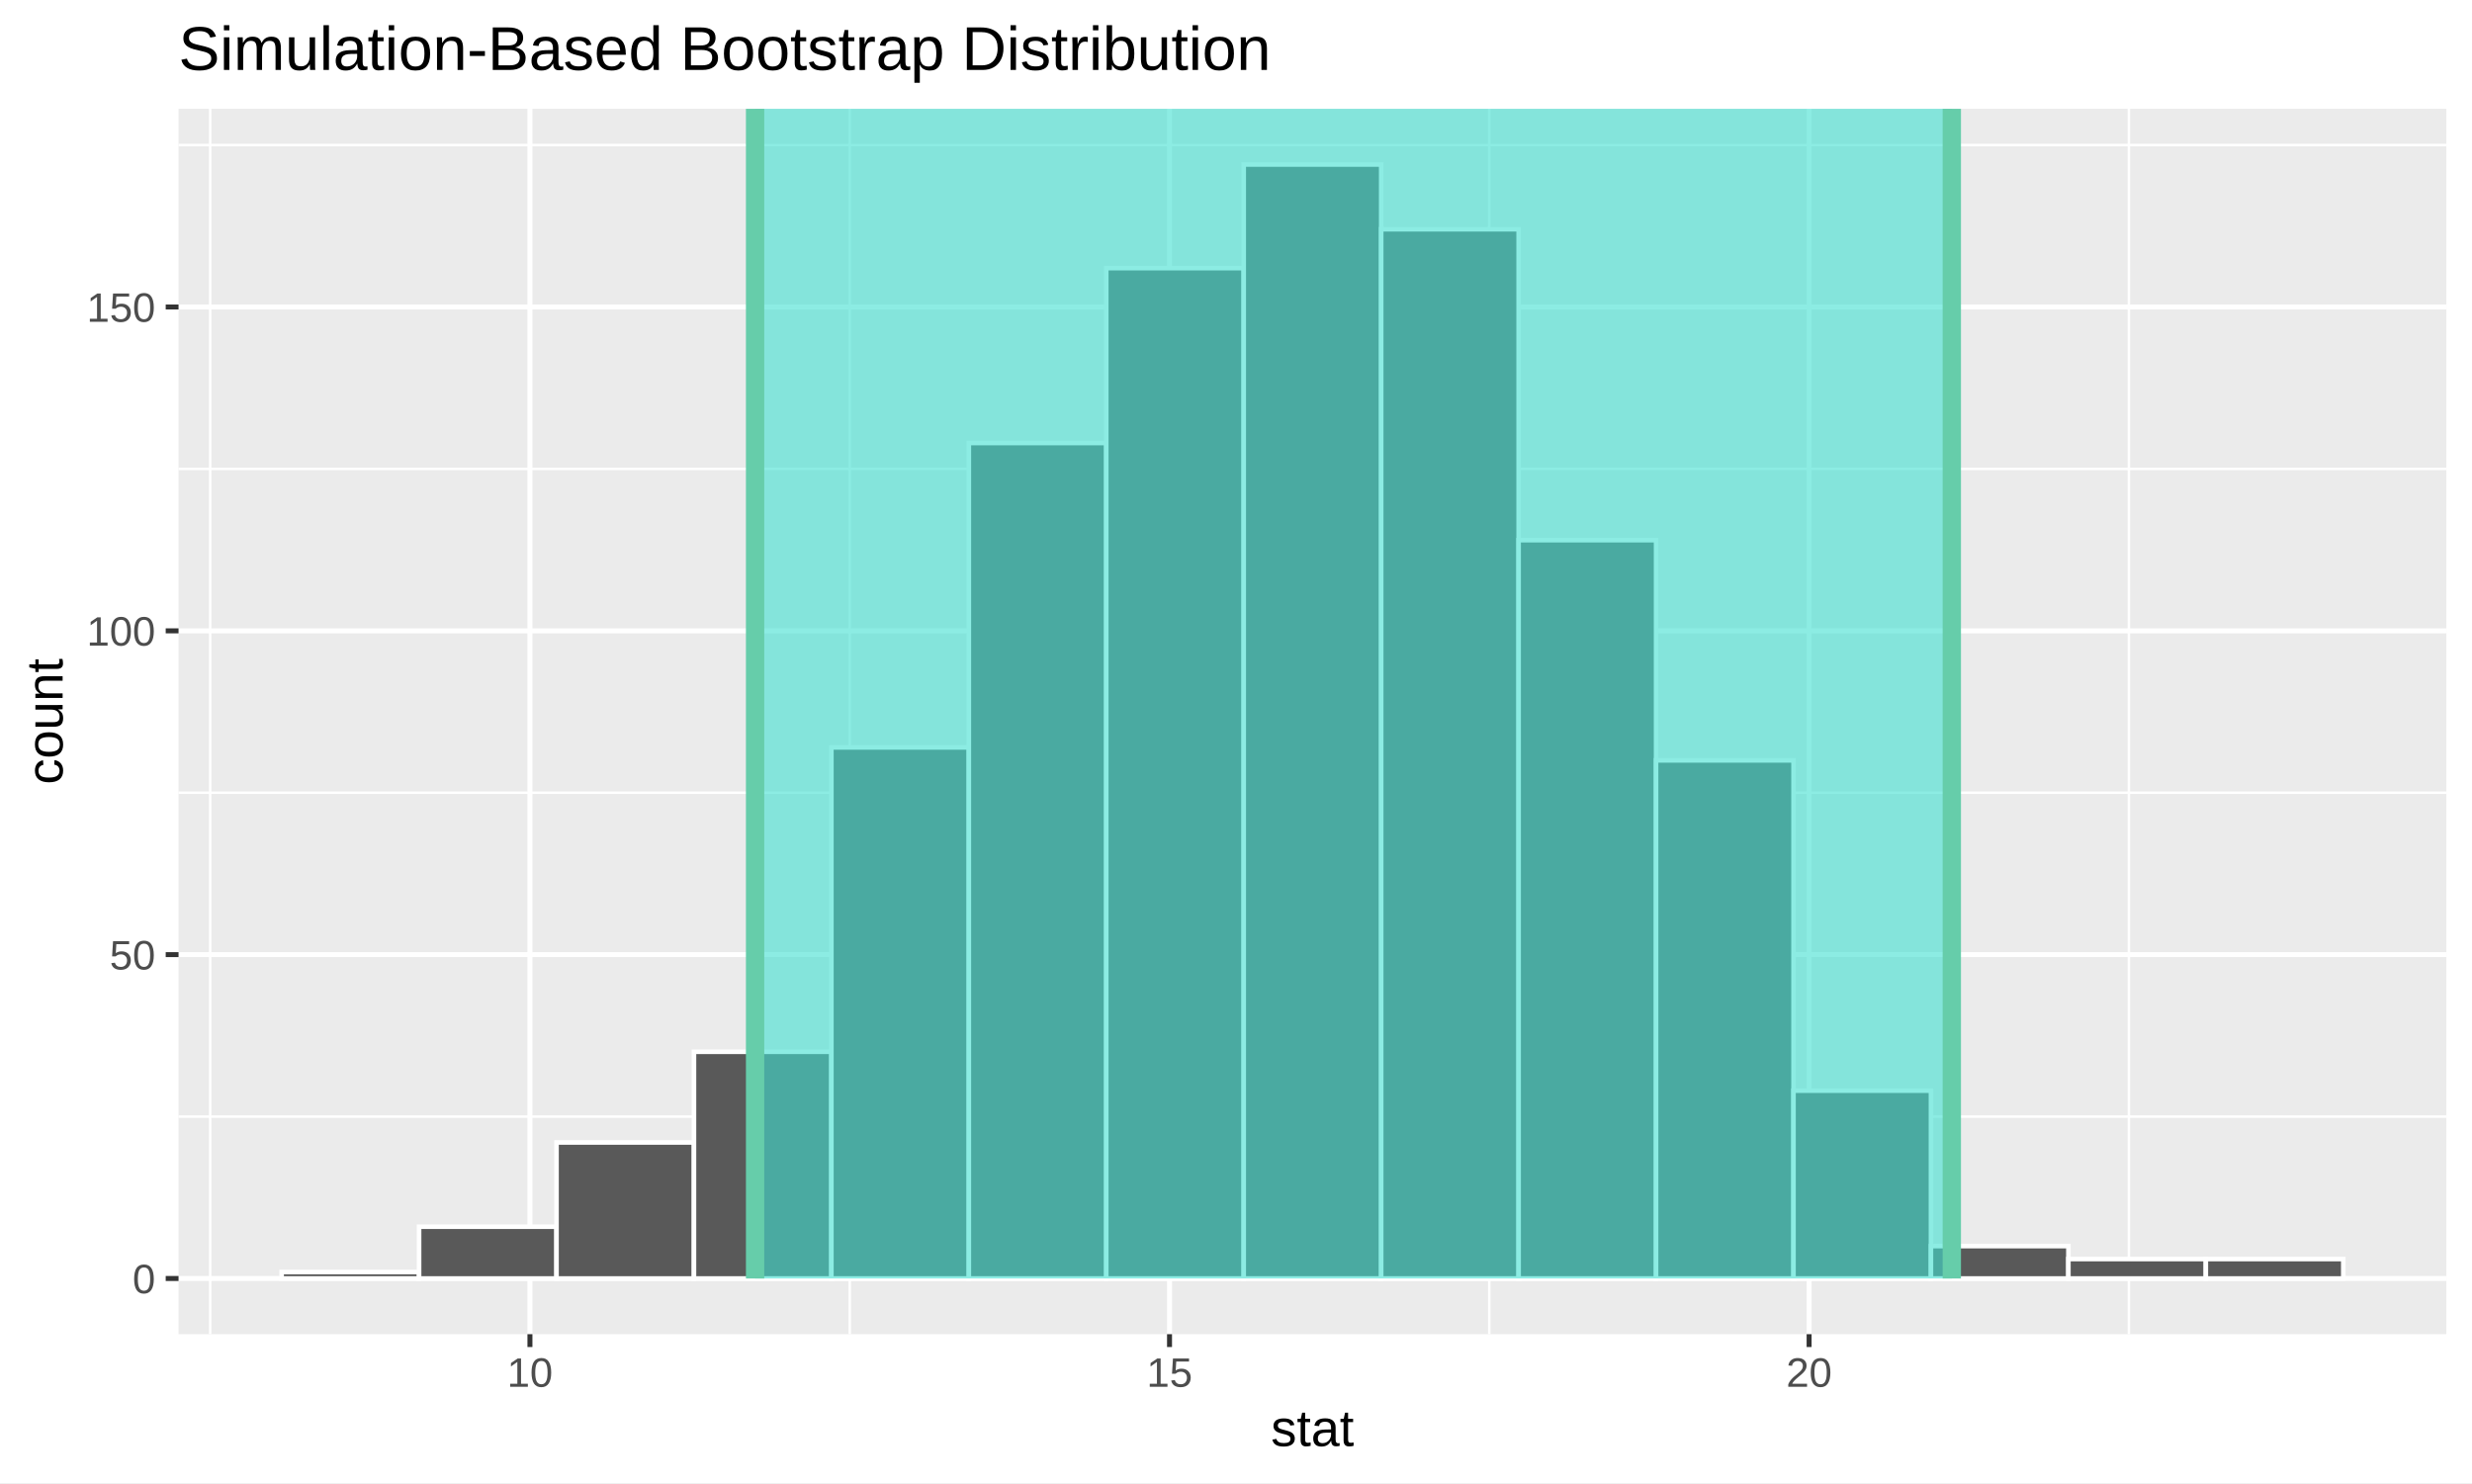
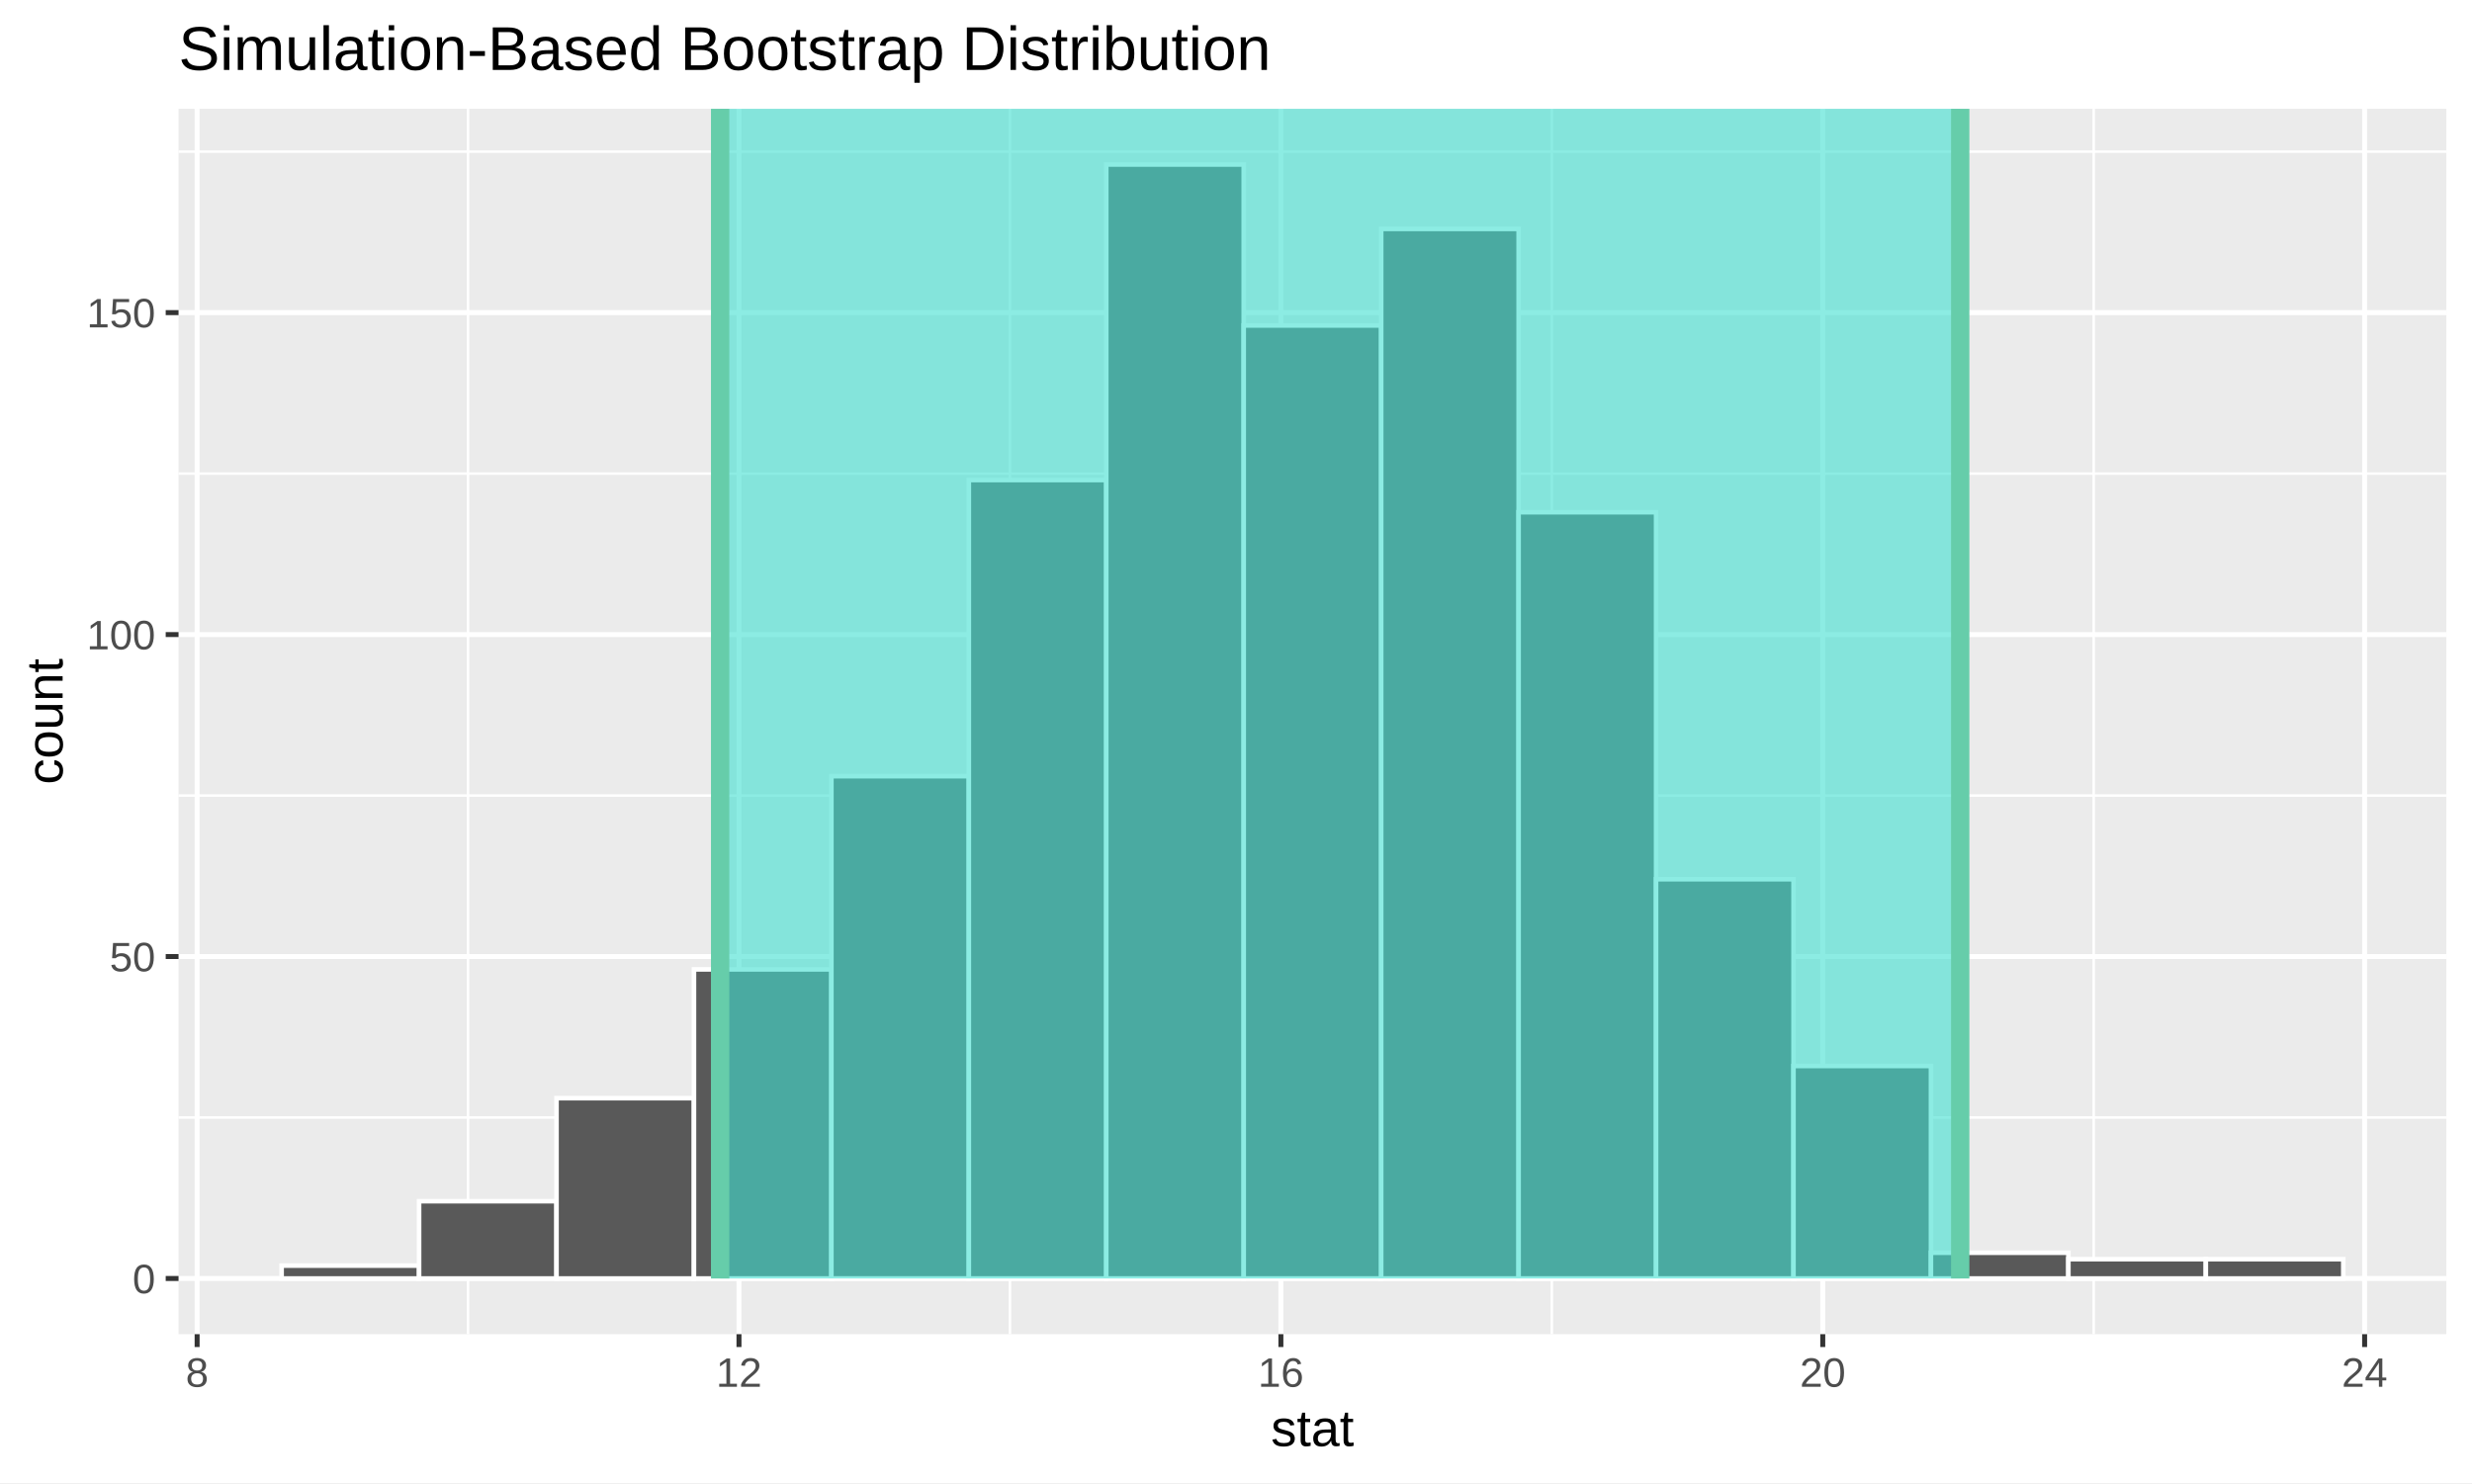
<svg xmlns="http://www.w3.org/2000/svg" class="svglite" width="576.00pt" height="345.60pt" viewBox="0 0 576.00 345.60">
  <defs>
    <style type="text/css">
    .svglite line, .svglite polyline, .svglite polygon, .svglite path, .svglite rect, .svglite circle {
      fill: none;
      stroke: #000000;
      stroke-linecap: round;
      stroke-linejoin: round;
      stroke-miterlimit: 10.00;
    }
    .svglite text {
      white-space: pre;
    }
  </style>
  </defs>
  <rect width="100%" height="100%" style="stroke: none; fill: #FFFFFF;" />
  <defs>
    <clipPath id="cpMC4wMHw1NzYuMDB8MC4wMHwzNDUuNjA=">
      <rect x="0.00" y="0.00" width="576.00" height="345.60" />
    </clipPath>
  </defs>
  <g clip-path="url(#cpMC4wMHw1NzYuMDB8MC4wMHwzNDUuNjA=)">
    <rect x="0.00" y="0.00" width="576.00" height="345.60" style="stroke-width: 1.16; stroke: #FFFFFF; fill: #FFFFFF;" />
  </g>
  <defs>
    <clipPath id="cpNDEuNjB8NTcwLjAyfDI1LjM2fDMxMC45Mg==">
      <rect x="41.60" y="25.36" width="528.42" height="285.56" />
    </clipPath>
  </defs>
  <g clip-path="url(#cpNDEuNjB8NTcwLjAyfDI1LjM2fDMxMC45Mg==)">
    <rect x="41.60" y="25.36" width="528.42" height="285.56" style="stroke-width: 1.16; stroke: none; fill: #EBEBEB;" />
-     <polyline points="41.60,260.21 570.02,260.21 " style="stroke-width: 0.58; stroke: #FFFFFF; stroke-linecap: butt;" />
-     <polyline points="41.60,184.74 570.02,184.74 " style="stroke-width: 0.58; stroke: #FFFFFF; stroke-linecap: butt;" />
-     <polyline points="41.60,109.28 570.02,109.28 " style="stroke-width: 0.58; stroke: #FFFFFF; stroke-linecap: butt;" />
-     <polyline points="41.60,33.81 570.02,33.81 " style="stroke-width: 0.58; stroke: #FFFFFF; stroke-linecap: butt;" />
-     <polyline points="48.97,310.92 48.97,25.36 " style="stroke-width: 0.58; stroke: #FFFFFF; stroke-linecap: butt;" />
-     <polyline points="198.00,310.92 198.00,25.36 " style="stroke-width: 0.58; stroke: #FFFFFF; stroke-linecap: butt;" />
-     <polyline points="347.02,310.92 347.02,25.36 " style="stroke-width: 0.58; stroke: #FFFFFF; stroke-linecap: butt;" />
-     <polyline points="496.05,310.92 496.05,25.36 " style="stroke-width: 0.58; stroke: #FFFFFF; stroke-linecap: butt;" />
+     <polyline points="41.60,260.43 570.02,260.43 " style="stroke-width: 0.58; stroke: #FFFFFF; stroke-linecap: butt;" />
+     <polyline points="41.60,185.40 570.02,185.40 " style="stroke-width: 0.58; stroke: #FFFFFF; stroke-linecap: butt;" />
+     <polyline points="41.60,110.37 570.02,110.37 " style="stroke-width: 0.58; stroke: #FFFFFF; stroke-linecap: butt;" />
+     <polyline points="41.60,35.34 570.02,35.34 " style="stroke-width: 0.58; stroke: #FFFFFF; stroke-linecap: butt;" />
+     <polyline points="109.06,310.92 109.06,25.36 " style="stroke-width: 0.58; stroke: #FFFFFF; stroke-linecap: butt;" />
+     <polyline points="235.33,310.92 235.33,25.36 " style="stroke-width: 0.58; stroke: #FFFFFF; stroke-linecap: butt;" />
+     <polyline points="361.59,310.92 361.59,25.36 " style="stroke-width: 0.58; stroke: #FFFFFF; stroke-linecap: butt;" />
+     <polyline points="487.85,310.92 487.85,25.36 " style="stroke-width: 0.58; stroke: #FFFFFF; stroke-linecap: butt;" />
    <polyline points="41.60,297.94 570.02,297.94 " style="stroke-width: 1.16; stroke: #FFFFFF; stroke-linecap: butt;" />
-     <polyline points="41.60,222.47 570.02,222.47 " style="stroke-width: 1.16; stroke: #FFFFFF; stroke-linecap: butt;" />
-     <polyline points="41.60,147.01 570.02,147.01 " style="stroke-width: 1.16; stroke: #FFFFFF; stroke-linecap: butt;" />
-     <polyline points="41.60,71.54 570.02,71.54 " style="stroke-width: 1.16; stroke: #FFFFFF; stroke-linecap: butt;" />
-     <polyline points="123.48,310.92 123.48,25.36 " style="stroke-width: 1.16; stroke: #FFFFFF; stroke-linecap: butt;" />
-     <polyline points="272.51,310.92 272.51,25.36 " style="stroke-width: 1.16; stroke: #FFFFFF; stroke-linecap: butt;" />
-     <polyline points="421.54,310.92 421.54,25.36 " style="stroke-width: 1.16; stroke: #FFFFFF; stroke-linecap: butt;" />
-     <rect x="65.62" y="296.43" width="32.03" height="1.51" style="stroke-width: 1.07; stroke: #FFFFFF; stroke-linecap: butt; stroke-linejoin: miter; fill: #595959;" />
-     <rect x="97.65" y="285.87" width="32.03" height="12.07" style="stroke-width: 1.07; stroke: #FFFFFF; stroke-linecap: butt; stroke-linejoin: miter; fill: #595959;" />
-     <rect x="129.67" y="266.24" width="32.03" height="31.70" style="stroke-width: 1.07; stroke: #FFFFFF; stroke-linecap: butt; stroke-linejoin: miter; fill: #595959;" />
-     <rect x="161.70" y="245.11" width="32.03" height="52.83" style="stroke-width: 1.07; stroke: #FFFFFF; stroke-linecap: butt; stroke-linejoin: miter; fill: #595959;" />
-     <rect x="193.72" y="174.18" width="32.03" height="123.76" style="stroke-width: 1.07; stroke: #FFFFFF; stroke-linecap: butt; stroke-linejoin: miter; fill: #595959;" />
-     <rect x="225.75" y="103.24" width="32.03" height="194.70" style="stroke-width: 1.07; stroke: #FFFFFF; stroke-linecap: butt; stroke-linejoin: miter; fill: #595959;" />
-     <rect x="257.77" y="62.49" width="32.03" height="235.45" style="stroke-width: 1.07; stroke: #FFFFFF; stroke-linecap: butt; stroke-linejoin: miter; fill: #595959;" />
-     <rect x="289.80" y="38.34" width="32.03" height="259.60" style="stroke-width: 1.07; stroke: #FFFFFF; stroke-linecap: butt; stroke-linejoin: miter; fill: #595959;" />
-     <rect x="321.83" y="53.43" width="32.03" height="244.51" style="stroke-width: 1.07; stroke: #FFFFFF; stroke-linecap: butt; stroke-linejoin: miter; fill: #595959;" />
-     <rect x="353.85" y="125.88" width="32.03" height="172.06" style="stroke-width: 1.07; stroke: #FFFFFF; stroke-linecap: butt; stroke-linejoin: miter; fill: #595959;" />
-     <rect x="385.88" y="177.20" width="32.03" height="120.74" style="stroke-width: 1.07; stroke: #FFFFFF; stroke-linecap: butt; stroke-linejoin: miter; fill: #595959;" />
-     <rect x="417.90" y="254.17" width="32.03" height="43.77" style="stroke-width: 1.07; stroke: #FFFFFF; stroke-linecap: butt; stroke-linejoin: miter; fill: #595959;" />
-     <rect x="449.93" y="290.39" width="32.03" height="7.55" style="stroke-width: 1.07; stroke: #FFFFFF; stroke-linecap: butt; stroke-linejoin: miter; fill: #595959;" />
-     <rect x="481.95" y="293.41" width="32.03" height="4.53" style="stroke-width: 1.07; stroke: #FFFFFF; stroke-linecap: butt; stroke-linejoin: miter; fill: #595959;" />
-     <rect x="513.98" y="293.41" width="32.03" height="4.53" style="stroke-width: 1.07; stroke: #FFFFFF; stroke-linecap: butt; stroke-linejoin: miter; fill: #595959;" />
-     <rect x="175.94" y="25.36" width="278.85" height="272.58" style="stroke-width: 1.07; stroke: none; stroke-linecap: butt; stroke-linejoin: miter; fill: #40E0D0; fill-opacity: 0.60;" />
-     <line x1="175.94" y1="297.94" x2="175.94" y2="25.36" style="stroke-width: 4.27; stroke: #66CDAA; stroke-linecap: butt;" />
-     <line x1="454.79" y1="297.94" x2="454.79" y2="25.36" style="stroke-width: 4.27; stroke: #66CDAA; stroke-linecap: butt;" />
+     <polyline points="41.60,222.91 570.02,222.91 " style="stroke-width: 1.16; stroke: #FFFFFF; stroke-linecap: butt;" />
+     <polyline points="41.60,147.88 570.02,147.88 " style="stroke-width: 1.16; stroke: #FFFFFF; stroke-linecap: butt;" />
+     <polyline points="41.60,72.85 570.02,72.85 " style="stroke-width: 1.16; stroke: #FFFFFF; stroke-linecap: butt;" />
+     <polyline points="45.93,310.92 45.93,25.36 " style="stroke-width: 1.16; stroke: #FFFFFF; stroke-linecap: butt;" />
+     <polyline points="172.19,310.92 172.19,25.36 " style="stroke-width: 1.16; stroke: #FFFFFF; stroke-linecap: butt;" />
+     <polyline points="298.46,310.92 298.46,25.36 " style="stroke-width: 1.16; stroke: #FFFFFF; stroke-linecap: butt;" />
+     <polyline points="424.72,310.92 424.72,25.36 " style="stroke-width: 1.16; stroke: #FFFFFF; stroke-linecap: butt;" />
+     <polyline points="550.98,310.92 550.98,25.36 " style="stroke-width: 1.16; stroke: #FFFFFF; stroke-linecap: butt;" />
+     <rect x="65.62" y="294.94" width="32.03" height="3.00" style="stroke-width: 1.07; stroke: #FFFFFF; stroke-linecap: butt; stroke-linejoin: miter; fill: #595959;" />
+     <rect x="97.65" y="279.93" width="32.03" height="18.01" style="stroke-width: 1.07; stroke: #FFFFFF; stroke-linecap: butt; stroke-linejoin: miter; fill: #595959;" />
+     <rect x="129.67" y="255.92" width="32.03" height="42.02" style="stroke-width: 1.07; stroke: #FFFFFF; stroke-linecap: butt; stroke-linejoin: miter; fill: #595959;" />
+     <rect x="161.70" y="225.91" width="32.03" height="72.03" style="stroke-width: 1.07; stroke: #FFFFFF; stroke-linecap: butt; stroke-linejoin: miter; fill: #595959;" />
+     <rect x="193.72" y="180.89" width="32.03" height="117.04" style="stroke-width: 1.07; stroke: #FFFFFF; stroke-linecap: butt; stroke-linejoin: miter; fill: #595959;" />
+     <rect x="225.75" y="111.87" width="32.03" height="186.07" style="stroke-width: 1.07; stroke: #FFFFFF; stroke-linecap: butt; stroke-linejoin: miter; fill: #595959;" />
+     <rect x="257.77" y="38.34" width="32.03" height="259.60" style="stroke-width: 1.07; stroke: #FFFFFF; stroke-linecap: butt; stroke-linejoin: miter; fill: #595959;" />
+     <rect x="289.80" y="75.85" width="32.03" height="222.09" style="stroke-width: 1.07; stroke: #FFFFFF; stroke-linecap: butt; stroke-linejoin: miter; fill: #595959;" />
+     <rect x="321.83" y="53.35" width="32.03" height="244.59" style="stroke-width: 1.07; stroke: #FFFFFF; stroke-linecap: butt; stroke-linejoin: miter; fill: #595959;" />
+     <rect x="353.85" y="119.37" width="32.03" height="178.57" style="stroke-width: 1.07; stroke: #FFFFFF; stroke-linecap: butt; stroke-linejoin: miter; fill: #595959;" />
+     <rect x="385.88" y="204.90" width="32.03" height="93.04" style="stroke-width: 1.07; stroke: #FFFFFF; stroke-linecap: butt; stroke-linejoin: miter; fill: #595959;" />
+     <rect x="417.90" y="248.42" width="32.03" height="49.52" style="stroke-width: 1.07; stroke: #FFFFFF; stroke-linecap: butt; stroke-linejoin: miter; fill: #595959;" />
+     <rect x="449.93" y="291.94" width="32.03" height="6.00" style="stroke-width: 1.07; stroke: #FFFFFF; stroke-linecap: butt; stroke-linejoin: miter; fill: #595959;" />
+     <rect x="481.95" y="293.44" width="32.03" height="4.50" style="stroke-width: 1.07; stroke: #FFFFFF; stroke-linecap: butt; stroke-linejoin: miter; fill: #595959;" />
+     <rect x="513.98" y="293.44" width="32.03" height="4.50" style="stroke-width: 1.07; stroke: #FFFFFF; stroke-linecap: butt; stroke-linejoin: miter; fill: #595959;" />
+     <rect x="167.80" y="25.36" width="288.95" height="272.58" style="stroke-width: 1.07; stroke: none; stroke-linecap: butt; stroke-linejoin: miter; fill: #40E0D0; fill-opacity: 0.60;" />
+     <line x1="167.80" y1="297.94" x2="167.80" y2="25.36" style="stroke-width: 4.27; stroke: #66CDAA; stroke-linecap: butt;" />
+     <line x1="456.75" y1="297.94" x2="456.75" y2="25.36" style="stroke-width: 4.27; stroke: #66CDAA; stroke-linecap: butt;" />
  </g>
  <g clip-path="url(#cpMC4wMHw1NzYuMDB8MC4wMHwzNDUuNjA=)">
    <text x="36.22" y="301.38" text-anchor="end" style="font-size: 9.60px;fill: #4D4D4D; font-family: &quot;Arial&quot;;" textLength="5.34px" lengthAdjust="spacingAndGlyphs">0</text>
-     <text x="36.22" y="225.92" text-anchor="end" style="font-size: 9.60px;fill: #4D4D4D; font-family: &quot;Arial&quot;;" textLength="10.67px" lengthAdjust="spacingAndGlyphs">50</text>
-     <text x="36.22" y="150.45" text-anchor="end" style="font-size: 9.60px;fill: #4D4D4D; font-family: &quot;Arial&quot;;" textLength="16.01px" lengthAdjust="spacingAndGlyphs">100</text>
-     <text x="36.22" y="74.99" text-anchor="end" style="font-size: 9.60px;fill: #4D4D4D; font-family: &quot;Arial&quot;;" textLength="16.01px" lengthAdjust="spacingAndGlyphs">150</text>
+     <text x="36.22" y="226.35" text-anchor="end" style="font-size: 9.60px;fill: #4D4D4D; font-family: &quot;Arial&quot;;" textLength="10.67px" lengthAdjust="spacingAndGlyphs">50</text>
+     <text x="36.22" y="151.32" text-anchor="end" style="font-size: 9.60px;fill: #4D4D4D; font-family: &quot;Arial&quot;;" textLength="16.01px" lengthAdjust="spacingAndGlyphs">100</text>
+     <text x="36.22" y="76.29" text-anchor="end" style="font-size: 9.60px;fill: #4D4D4D; font-family: &quot;Arial&quot;;" textLength="16.01px" lengthAdjust="spacingAndGlyphs">150</text>
    <polyline points="38.61,297.94 41.60,297.94 " style="stroke-width: 1.16; stroke: #333333; stroke-linecap: butt;" />
-     <polyline points="38.61,222.47 41.60,222.47 " style="stroke-width: 1.16; stroke: #333333; stroke-linecap: butt;" />
-     <polyline points="38.61,147.01 41.60,147.01 " style="stroke-width: 1.16; stroke: #333333; stroke-linecap: butt;" />
-     <polyline points="38.61,71.54 41.60,71.54 " style="stroke-width: 1.16; stroke: #333333; stroke-linecap: butt;" />
-     <polyline points="123.48,313.91 123.48,310.92 " style="stroke-width: 1.16; stroke: #333333; stroke-linecap: butt;" />
-     <polyline points="272.51,313.91 272.51,310.92 " style="stroke-width: 1.16; stroke: #333333; stroke-linecap: butt;" />
-     <polyline points="421.54,313.91 421.54,310.92 " style="stroke-width: 1.16; stroke: #333333; stroke-linecap: butt;" />
-     <text x="123.48" y="323.18" text-anchor="middle" style="font-size: 9.60px;fill: #4D4D4D; font-family: &quot;Arial&quot;;" textLength="10.67px" lengthAdjust="spacingAndGlyphs">10</text>
-     <text x="272.51" y="323.18" text-anchor="middle" style="font-size: 9.60px;fill: #4D4D4D; font-family: &quot;Arial&quot;;" textLength="10.67px" lengthAdjust="spacingAndGlyphs">15</text>
-     <text x="421.54" y="323.18" text-anchor="middle" style="font-size: 9.60px;fill: #4D4D4D; font-family: &quot;Arial&quot;;" textLength="10.67px" lengthAdjust="spacingAndGlyphs">20</text>
+     <polyline points="38.61,222.91 41.60,222.91 " style="stroke-width: 1.16; stroke: #333333; stroke-linecap: butt;" />
+     <polyline points="38.61,147.88 41.60,147.88 " style="stroke-width: 1.16; stroke: #333333; stroke-linecap: butt;" />
+     <polyline points="38.61,72.85 41.60,72.85 " style="stroke-width: 1.16; stroke: #333333; stroke-linecap: butt;" />
+     <polyline points="45.93,313.91 45.93,310.92 " style="stroke-width: 1.16; stroke: #333333; stroke-linecap: butt;" />
+     <polyline points="172.19,313.91 172.19,310.92 " style="stroke-width: 1.16; stroke: #333333; stroke-linecap: butt;" />
+     <polyline points="298.46,313.91 298.46,310.92 " style="stroke-width: 1.16; stroke: #333333; stroke-linecap: butt;" />
+     <polyline points="424.72,313.91 424.72,310.92 " style="stroke-width: 1.16; stroke: #333333; stroke-linecap: butt;" />
+     <polyline points="550.98,313.91 550.98,310.92 " style="stroke-width: 1.16; stroke: #333333; stroke-linecap: butt;" />
+     <text x="45.93" y="323.18" text-anchor="middle" style="font-size: 9.60px;fill: #4D4D4D; font-family: &quot;Arial&quot;;" textLength="5.34px" lengthAdjust="spacingAndGlyphs">8</text>
+     <text x="172.19" y="323.18" text-anchor="middle" style="font-size: 9.60px;fill: #4D4D4D; font-family: &quot;Arial&quot;;" textLength="10.67px" lengthAdjust="spacingAndGlyphs">12</text>
+     <text x="298.46" y="323.18" text-anchor="middle" style="font-size: 9.60px;fill: #4D4D4D; font-family: &quot;Arial&quot;;" textLength="10.67px" lengthAdjust="spacingAndGlyphs">16</text>
+     <text x="424.72" y="323.18" text-anchor="middle" style="font-size: 9.60px;fill: #4D4D4D; font-family: &quot;Arial&quot;;" textLength="10.67px" lengthAdjust="spacingAndGlyphs">20</text>
+     <text x="550.98" y="323.18" text-anchor="middle" style="font-size: 9.60px;fill: #4D4D4D; font-family: &quot;Arial&quot;;" textLength="10.67px" lengthAdjust="spacingAndGlyphs">24</text>
    <text x="305.81" y="336.98" text-anchor="middle" style="font-size: 12.00px; font-family: &quot;Arial&quot;;" textLength="19.34px" lengthAdjust="spacingAndGlyphs">stat</text>
    <text transform="translate(14.59,168.14) rotate(-90)" text-anchor="middle" style="font-size: 12.00px; font-family: &quot;Arial&quot;;" textLength="29.35px" lengthAdjust="spacingAndGlyphs">count</text>
    <text x="41.60" y="16.30" style="font-size: 14.40px; font-family: &quot;Arial&quot;;" textLength="254.38px" lengthAdjust="spacingAndGlyphs">Simulation-Based Bootstrap Distribution</text>
  </g>
</svg>
